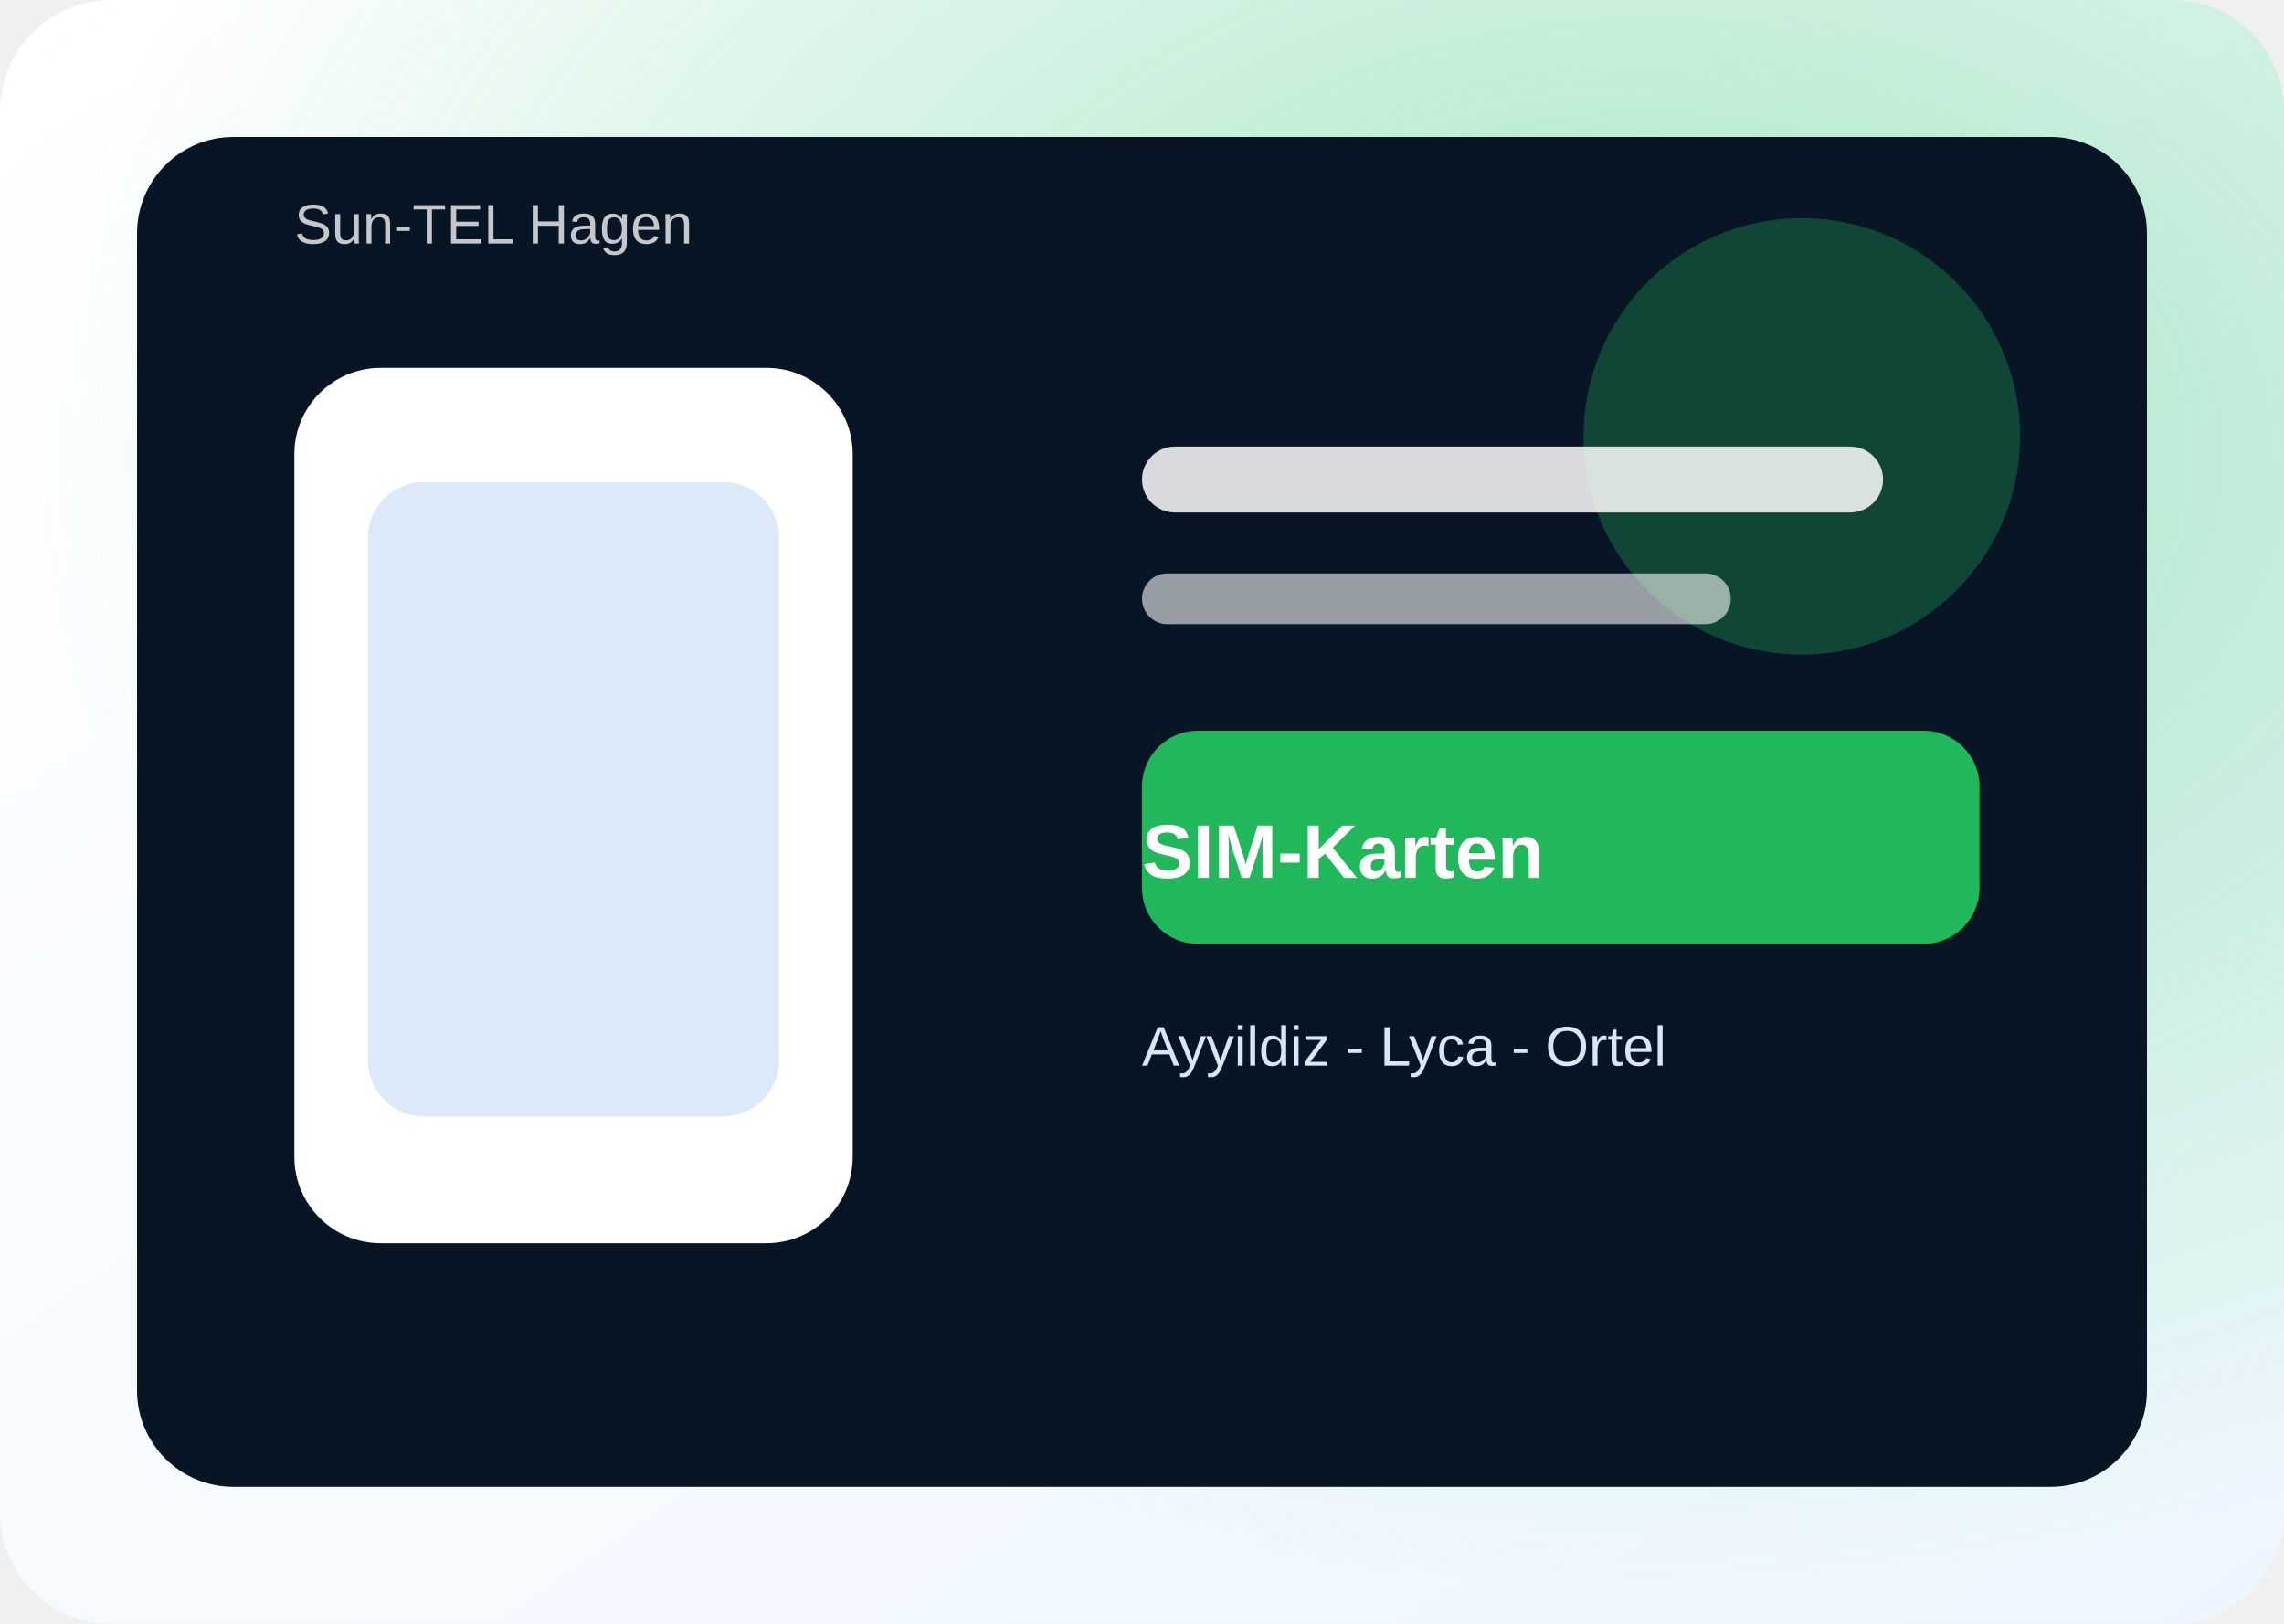
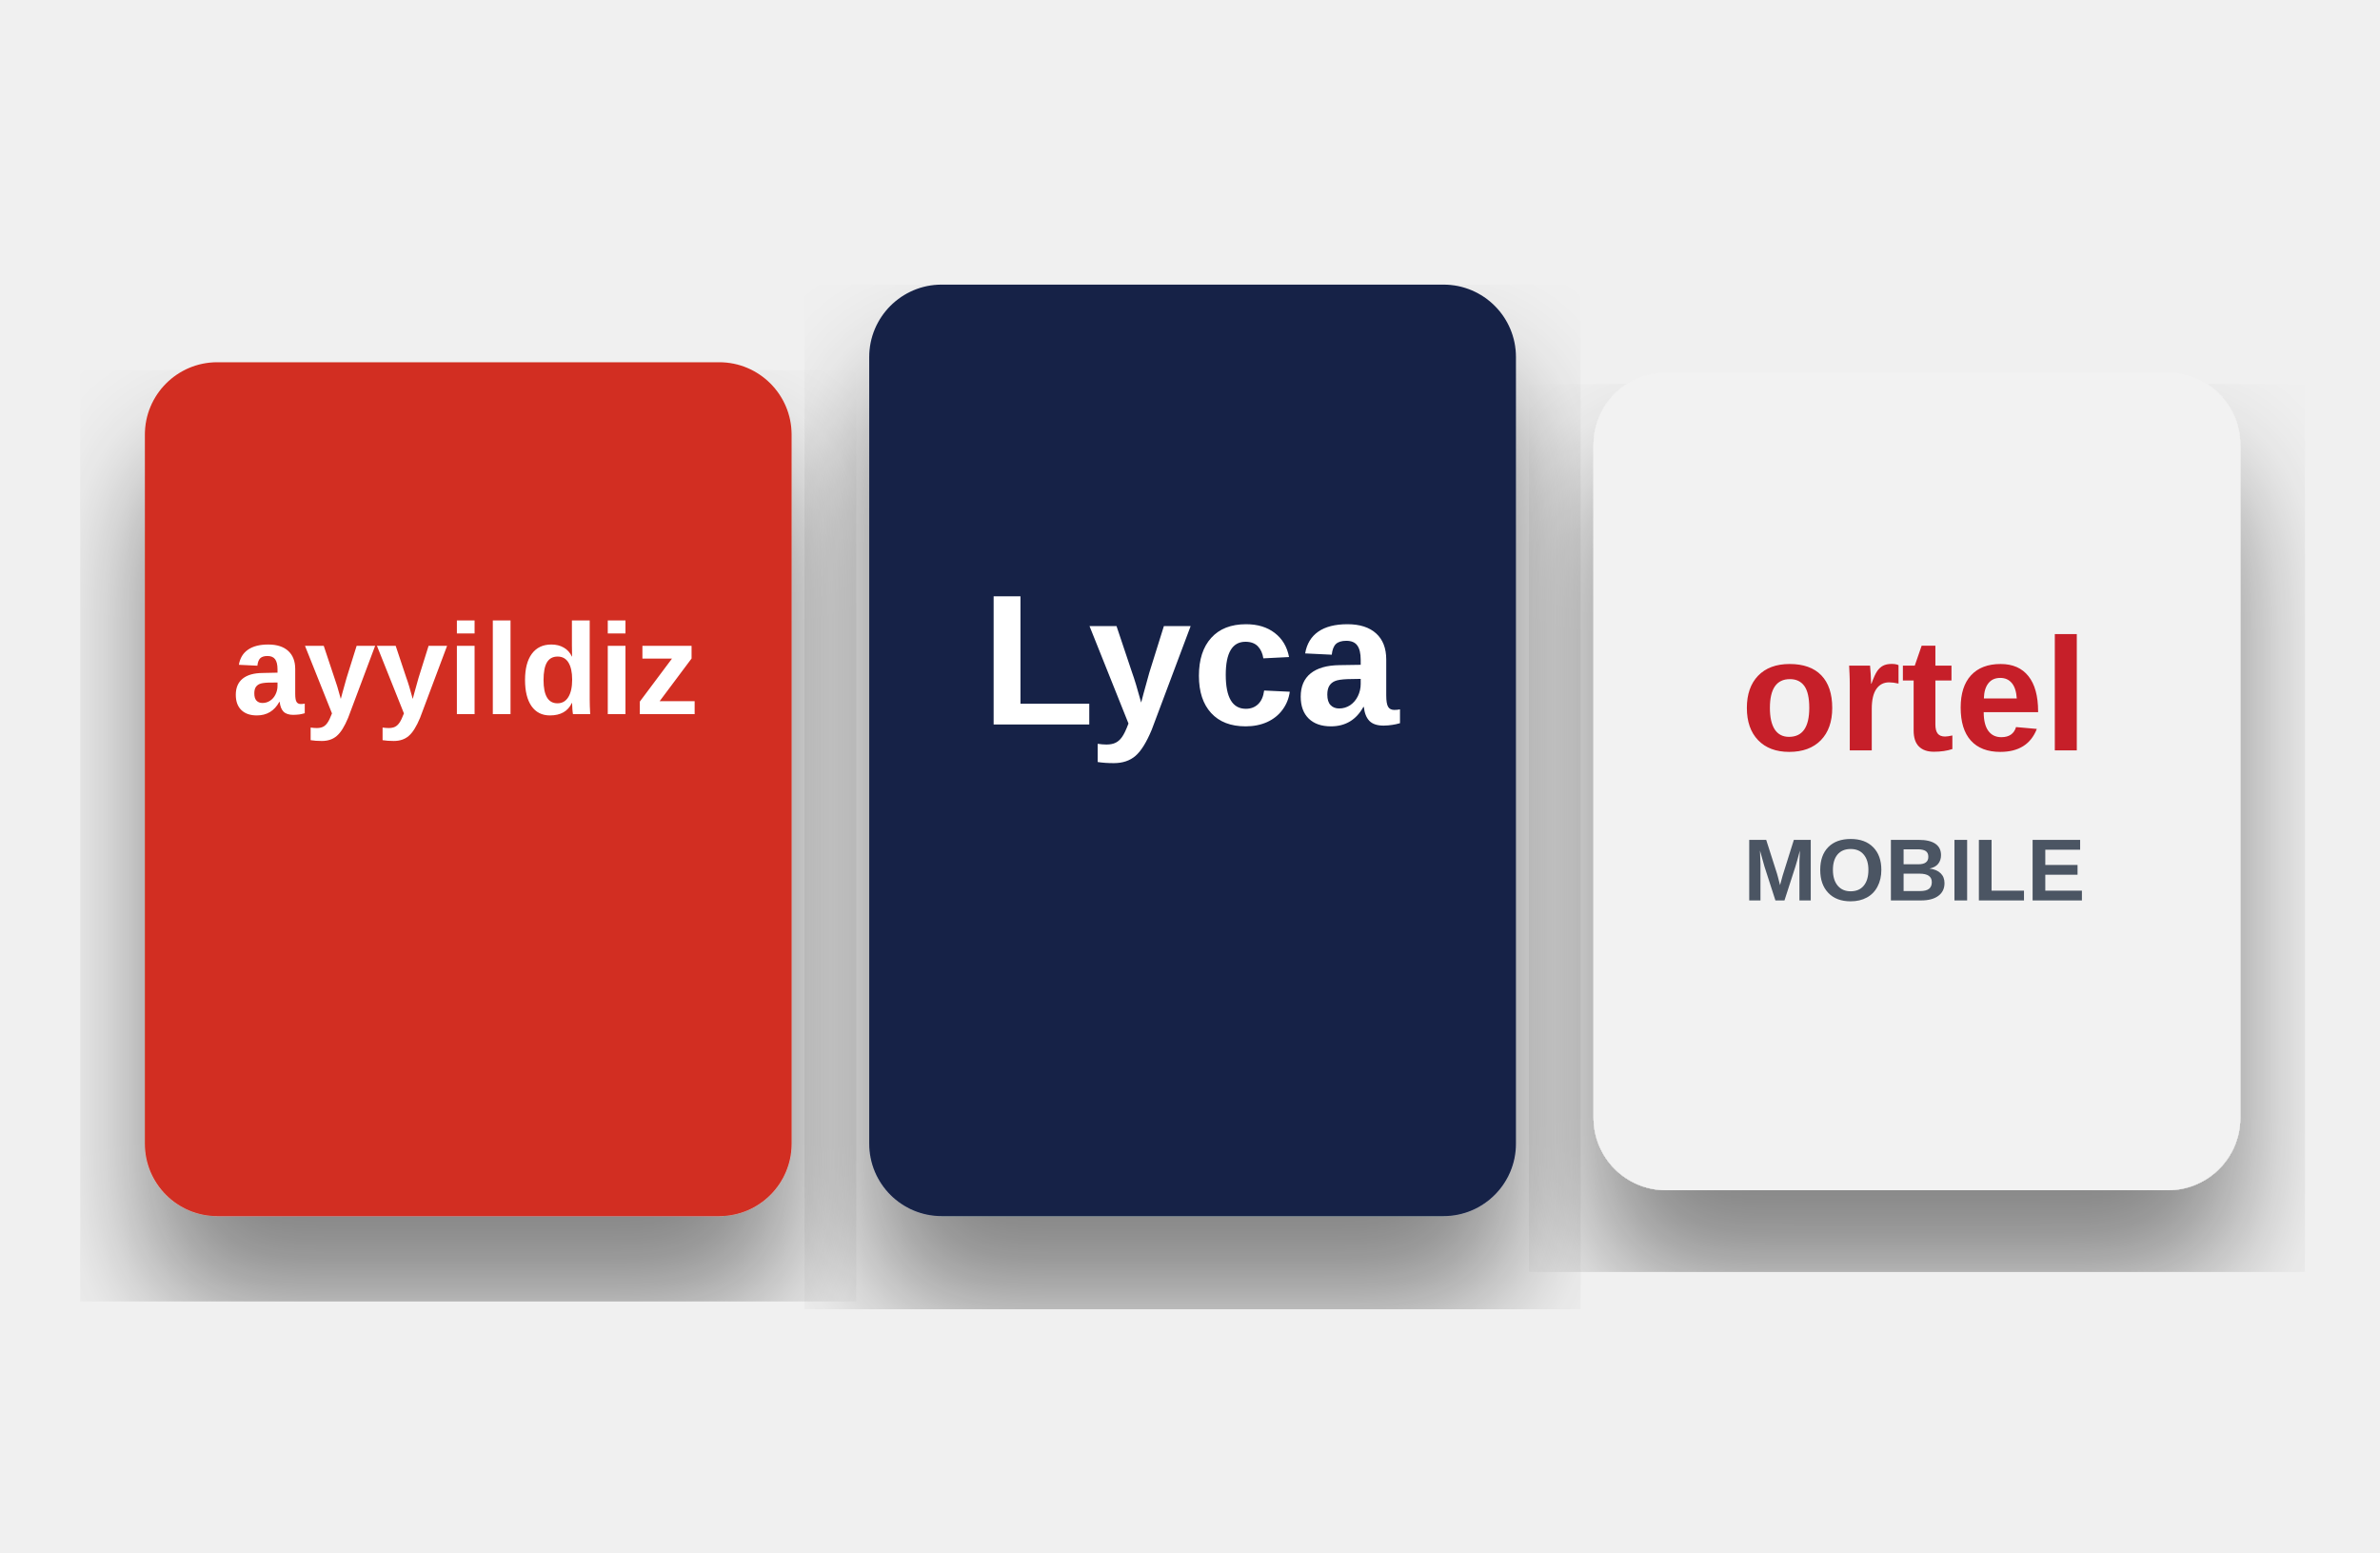
- <svg xmlns="http://www.w3.org/2000/svg" width="900" height="640" viewBox="0 0 900 640">
+ <svg xmlns="http://www.w3.org/2000/svg" width="460" height="300" viewBox="0 0 460 300">
  <defs>
-     <linearGradient id="bg" x1="0" y1="0" x2="1" y2="1">
-       <stop offset="0" stop-color="#ffffff" />
-       <stop offset="1" stop-color="#edf6ff" />
-     </linearGradient>
-     <radialGradient id="glow" cx="72%" cy="28%" r="70%">
-       <stop offset="0" stop-color="#22c55e" stop-opacity=".38" />
-       <stop offset="1" stop-color="#22c55e" stop-opacity="0" />
-     </radialGradient>
+     <filter id="s">
+       <feDropShadow dx="0" dy="18" stdDeviation="12" flood-color="#000" flood-opacity=".45" />
+     </filter>
  </defs>
-   <rect width="900" height="640" rx="44" fill="url(#bg)" />
-   <rect width="900" height="640" rx="44" fill="url(#glow)" />
-   <rect x="54" y="54" width="792" height="532" rx="38" fill="#081525" />
-   <circle cx="710" cy="172" r="86" fill="#22c55e" opacity=".28" />
-   <rect x="116" y="145" width="220" height="345" rx="34" fill="#ffffff" />
-   <rect x="145" y="190" width="162" height="250" rx="22" fill="#dce9f9" />
-   <rect x="450" y="176" width="292" height="26" rx="13" fill="#ffffff" opacity=".84" />
-   <rect x="450" y="226" width="232" height="20" rx="10" fill="#ffffff" opacity=".58" />
-   <rect x="450" y="288" width="330" height="84" rx="22" fill="#22c55e" opacity=".92" />
-   <text x="116" y="96" font-family="Arial, sans-serif" font-size="22" fill="#ffffff" opacity=".76">Sun-TEL Hagen</text>
-   <text x="450" y="346" font-family="Arial, sans-serif" font-size="30" font-weight="700" fill="#ffffff">SIM-Karten</text>
-   <text x="450" y="420" font-family="Arial, sans-serif" font-size="22" fill="#d8e7f7">Ayyildiz - Lyca - Ortel</text>
+   <rect x="28" y="70" width="125" height="165" rx="14" fill="#d22f22" filter="url(#s)" />
+   <text x="90" y="138" text-anchor="middle" font-family="Arial" font-size="25" font-weight="800" fill="white">ayyildiz</text>
+   <rect x="168" y="55" width="125" height="180" rx="14" fill="#172247" filter="url(#s)" />
+   <text x="230" y="140" text-anchor="middle" font-family="Arial" font-size="36" font-weight="800" fill="white">Lyca</text>
+   <rect x="308" y="72" width="125" height="158" rx="14" fill="#f2f2f2" filter="url(#s)" />
+   <text x="370" y="145" text-anchor="middle" font-family="Arial" font-size="31" font-weight="800" fill="#c61f29">ortel</text>
+   <text x="370" y="174" text-anchor="middle" font-family="Arial" font-size="17" font-weight="700" fill="#4b5563">MOBILE</text>
</svg>
